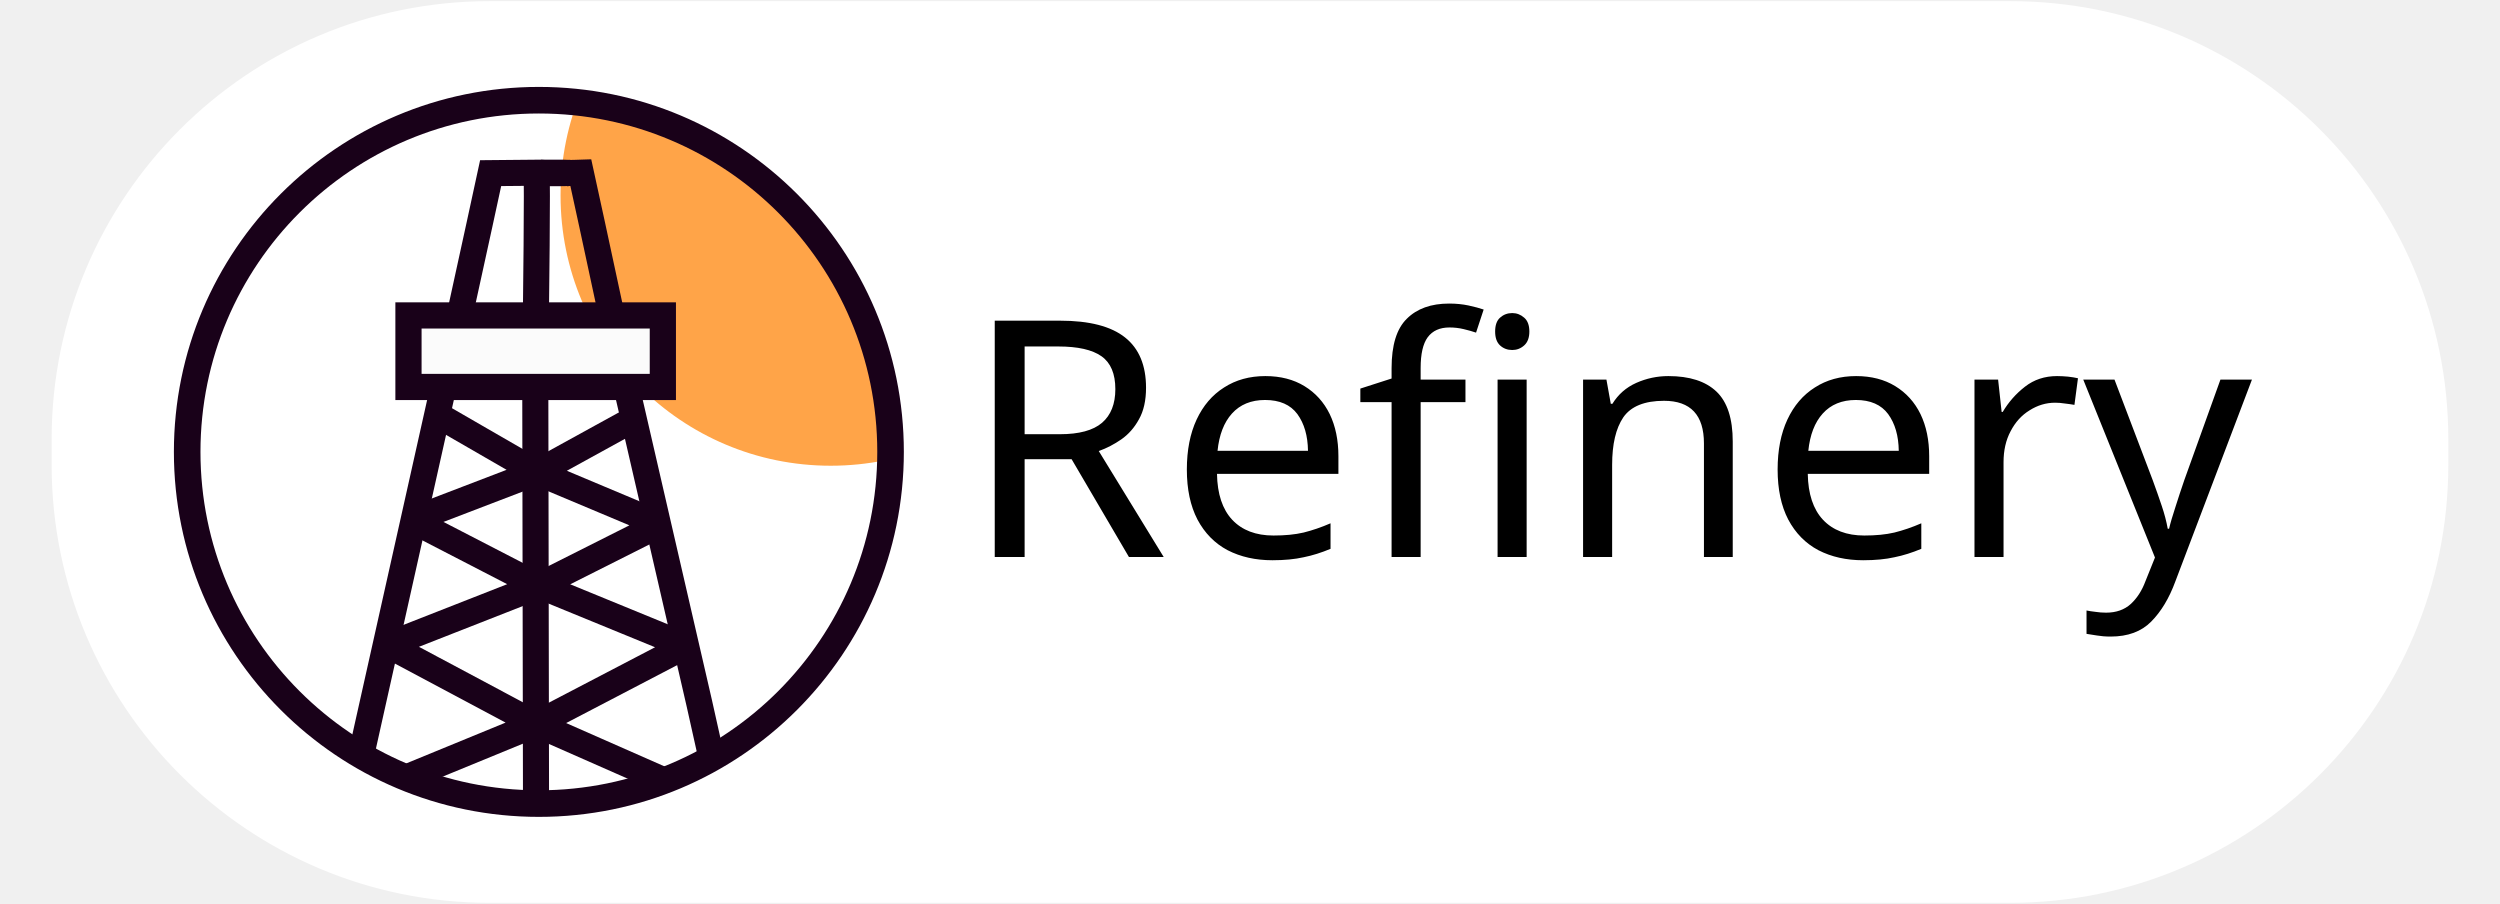
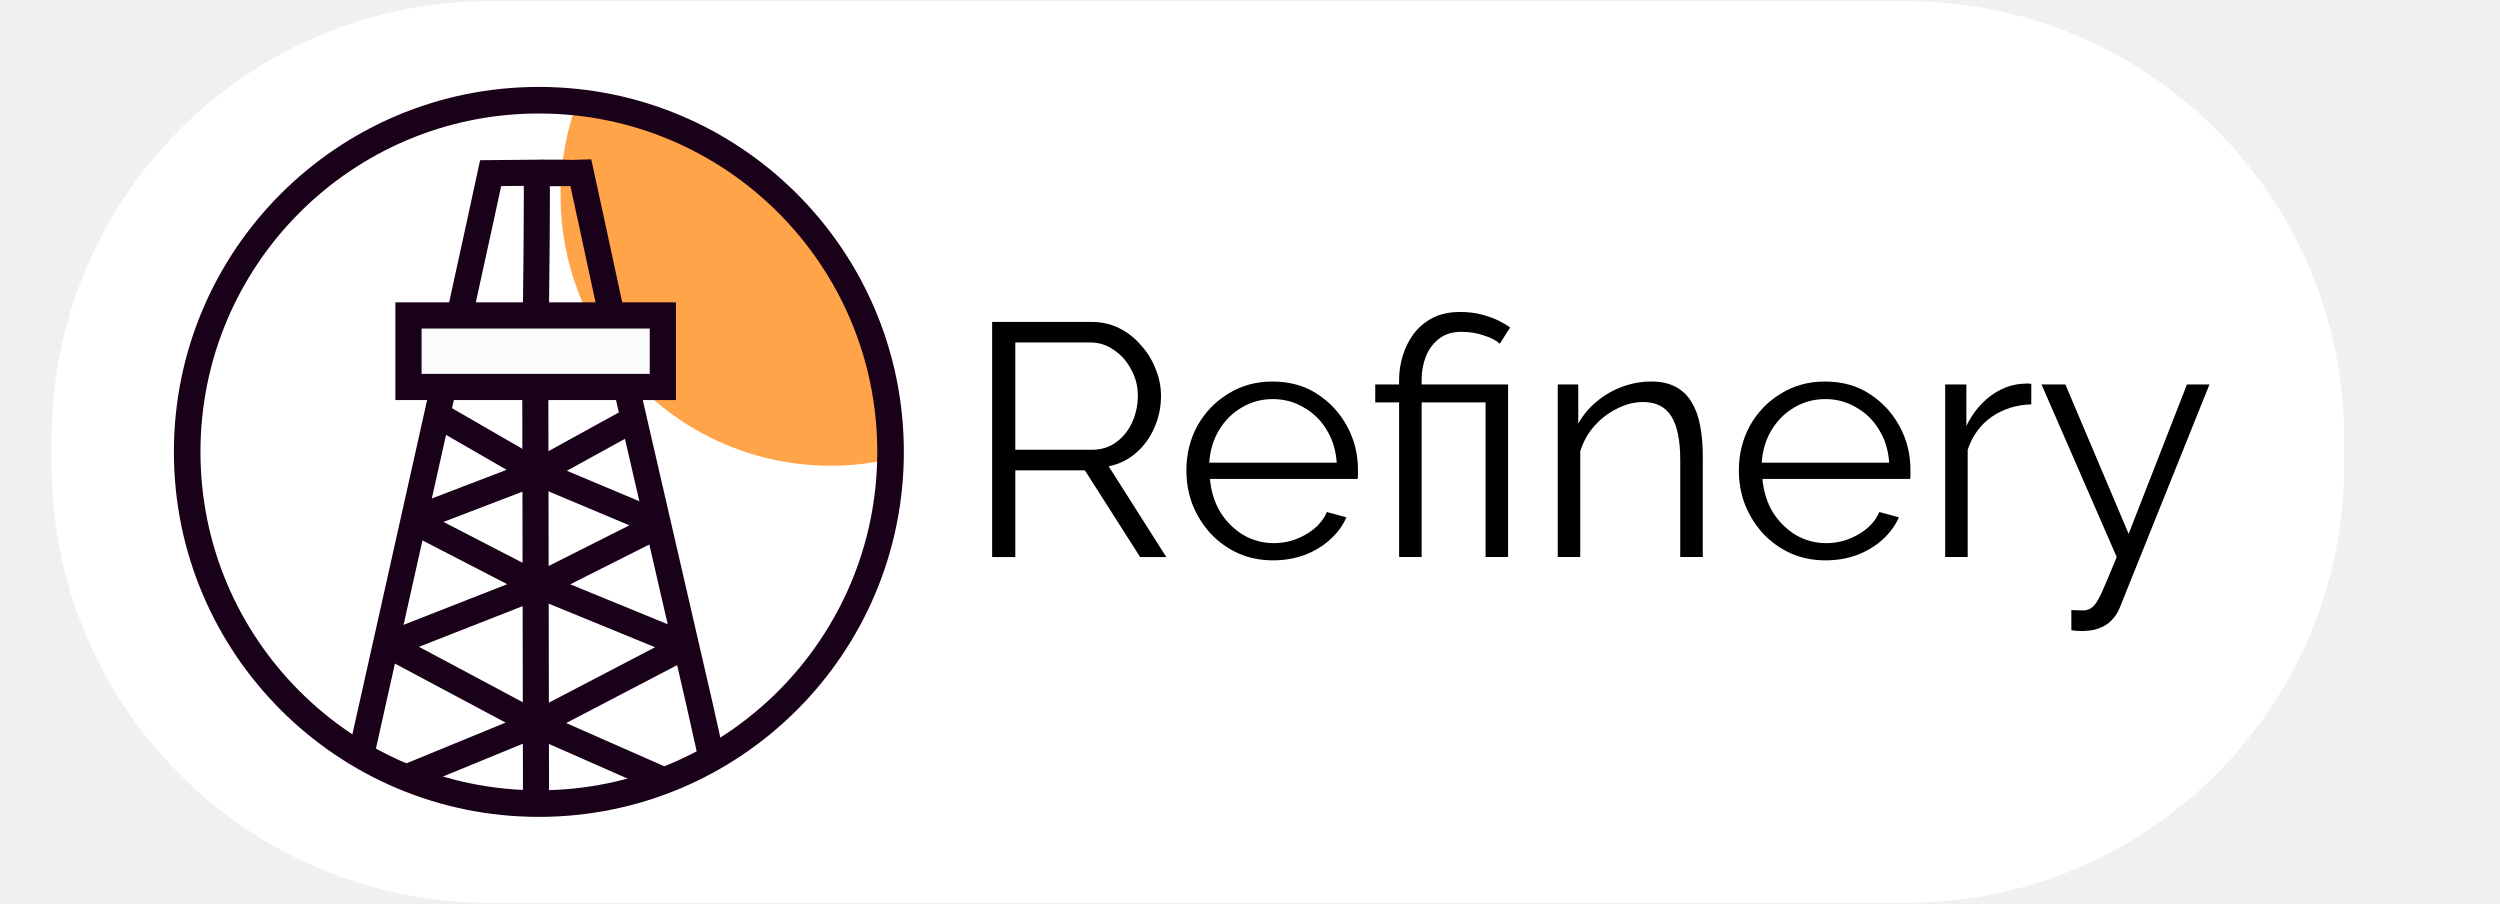
<svg xmlns="http://www.w3.org/2000/svg" width="14.381cm" height="5.199cm" viewBox="0 0 143.808 51.991" version="1.1" id="svg6866">
  <defs id="defs6860">
    <clipPath clipPathUnits="userSpaceOnUse" id="clipPath6751">
      <circle style="opacity:1;fill:none;fill-opacity:1;stroke:#190119;stroke-width:1.302;stroke-linecap:round;stroke-linejoin:bevel;stroke-miterlimit:4;stroke-dasharray:none;stroke-dashoffset:0;stroke-opacity:1;paint-order:normal" id="circle6753" cx="141.622" cy="124.801" r="20.463" />
    </clipPath>
  </defs>
  <g id="layer1" transform="translate(7.93912,-247.9478)">
-     <rect style="opacity:1;fill:#ffffff;stroke:none;stroke-width:0.13" id="rect44" width="137.869" height="51.869" x="-4.971" y="248.014" ry="25.2" />
+     <rect style="opacity:1;fill:#ffffff;stroke:none;stroke-width:0.127" id="rect44" width="131.884" height="51.869" x="-4.971" y="248.014" ry="25.2" />
    <g id="g7453" transform="translate(-1.133929,250.5982)">
      <g transform="translate(-35.59612,-125.2789)" id="g6838" style="display:inline">
        <g transform="translate(-81.26488,23.8125)" id="g6762">
          <g id="g6745" transform="translate(-0.4009043,0.2672695)" clip-path="url(#clipPath6751)">
            <rect y="95.904" x="103.58" height="61.043" width="65.768" id="rect6521" style="opacity:1;fill:none;fill-opacity:1;stroke:none;stroke-width:1.5;stroke-linecap:round;stroke-linejoin:bevel;stroke-miterlimit:4;stroke-dasharray:none;stroke-dashoffset:0;stroke-opacity:1;paint-order:normal" />
            <circle r="15.542" cy="109.798" cx="158.242" id="path6519" style="opacity:1;fill:#ffa448;fill-opacity:1;stroke:none;stroke-width:0.1;stroke-linecap:round;stroke-linejoin:bevel;stroke-miterlimit:4;stroke-dasharray:none;stroke-dashoffset:0;stroke-opacity:1;paint-order:normal" />
            <path id="path6511" d="m 141.282,116.694 c 0,0 0.1,-7.99 0.033,-8.257 0.075,0.134 2.551,0.047 2.551,0.047 0,0 1.17,5.346 1.735,8.024 m 0.866,4.215 4.207,18.247 2.269,10.162 -11.643,2.021 -0.053,-30.345" style="opacity:1;fill:none;stroke:#190119;stroke-width:1.5;stroke-linecap:butt;stroke-linejoin:miter;stroke-miterlimit:4;stroke-dasharray:none;stroke-opacity:1" />
            <path id="path6513" d="m 143.028,108.512 c 1.153,-0.067 -4.349,-0.004 -4.349,-0.004 0,0 -1.148,5.314 -1.737,7.968 m -1.002,4.427 -4.276,19.126 -2.339,10.507 11.977,0.618" style="opacity:1;fill:none;stroke:#190119;stroke-width:1.5;stroke-linecap:butt;stroke-linejoin:miter;stroke-miterlimit:4;stroke-dasharray:none;stroke-opacity:1" />
            <path id="path6515" d="m 135.552,122.375 5.811,3.355 7.087,2.977 -7.134,3.591 -8.552,3.355 8.504,4.536 10.725,4.725 -2.126,4.583 -13.749,1.795 -9.449,-3.071 3.969,-3.638 10.583,-4.347 8.693,-4.536 -8.646,-3.544 -7.134,-3.685 7.276,-2.788 5.67,-3.118" style="opacity:1;fill:none;stroke:#190119;stroke-width:1.5;stroke-linecap:butt;stroke-linejoin:bevel;stroke-miterlimit:4;stroke-dasharray:none;stroke-opacity:1" />
            <rect y="116.694" x="133.952" height="4.115" width="14.633" id="rect6501" style="opacity:1;fill:#fbfbfb;fill-opacity:1;stroke:#190119;stroke-width:1.508;stroke-linecap:round;stroke-linejoin:miter;stroke-miterlimit:4;stroke-dasharray:none;stroke-dashoffset:0;stroke-opacity:1;paint-order:normal" />
          </g>
        </g>
        <circle r="20.231" cy="148.624" cx="59.787" id="path6764" style="opacity:1;fill:none;fill-opacity:0;stroke:#190119;stroke-width:1.529;stroke-linecap:round;stroke-linejoin:bevel;stroke-miterlimit:4;stroke-dasharray:none;stroke-dashoffset:0;stroke-opacity:1;paint-order:normal" />
      </g>
    </g>
-     <text xml:space="preserve" style="font-style:normal;font-weight:normal;font-size:10.583px;line-height:1.25;font-family:sans-serif;letter-spacing:0px;word-spacing:0px;fill:#000000;fill-opacity:1;stroke:none;stroke-width:0.265" x="47.436" y="279.991" id="text7441">
-       <tspan id="tspan7439" x="47.436" y="279.991" style="font-style:normal;font-variant:normal;font-weight:normal;font-stretch:normal;font-size:19.05px;font-family:Raleway;-inkscape-font-specification:Raleway;stroke-width:0.265">Refinery</tspan>
-     </text>
+     <g aria-label="Refinery" id="text7441" style="font-size:10.583px;line-height:1.25;letter-spacing:0px;word-spacing:0px;stroke-width:0.265">
+       <path d="m 49.131,279.991 v -13.525 h 5.715 q 0.876,0 1.6,0.362 0.724,0.362 1.257,0.991 0.552,0.61 0.838,1.372 0.305,0.743 0.305,1.524 0,0.972 -0.381,1.829 -0.362,0.857 -1.048,1.448 -0.667,0.591 -1.581,0.781 l 3.315,5.22 h -1.505 l -3.181,-4.991 h -4 v 4.991 z m 1.333,-6.172 h 4.42 q 0.8,0 1.391,-0.438 0.591,-0.438 0.914,-1.143 0.324,-0.724 0.324,-1.524 0,-0.819 -0.381,-1.505 -0.362,-0.705 -0.991,-1.124 -0.61,-0.438 -1.372,-0.438 h -4.305 z" style="font-size:19.05px;font-family:Raleway;-inkscape-font-specification:Raleway" id="path5719" />
+       <path d="m 65.278,280.182 q -1.067,0 -1.981,-0.4 -0.914,-0.419 -1.581,-1.124 -0.667,-0.724 -1.048,-1.657 -0.362,-0.933 -0.362,-2 0,-1.391 0.629,-2.553 0.648,-1.162 1.772,-1.848 1.124,-0.705 2.553,-0.705 1.467,0 2.553,0.705 1.105,0.705 1.734,1.867 0.629,1.143 0.629,2.515 0,0.152 0,0.305 0,0.133 -0.019,0.21 h -8.496 q 0.095,1.067 0.591,1.905 0.514,0.819 1.314,1.314 0.819,0.476 1.772,0.476 0.972,0 1.829,-0.495 0.876,-0.495 1.219,-1.295 l 1.124,0.305 q -0.305,0.705 -0.933,1.276 -0.629,0.572 -1.486,0.895 -0.838,0.305 -1.81,0.305 z m -3.658,-5.62 h 7.334 q -0.076,-1.086 -0.591,-1.905 -0.495,-0.819 -1.314,-1.276 -0.8,-0.476 -1.772,-0.476 -0.972,0 -1.772,0.476 -0.8,0.457 -1.314,1.295 -0.495,0.819 -0.572,1.886 z" style="font-size:19.05px;font-family:Raleway;-inkscape-font-specification:Raleway" id="path5721" />
+       <path d="m 72.542,271.095 h -1.372 v -1.029 h 1.372 v -0.267 q 0,-0.705 0.21,-1.391 0.21,-0.686 0.629,-1.257 0.438,-0.572 1.086,-0.914 0.667,-0.343 1.581,-0.343 0.705,0 1.257,0.152 0.572,0.152 0.991,0.362 0.419,0.21 0.629,0.381 l -0.591,0.933 q -0.305,-0.286 -0.914,-0.476 -0.591,-0.21 -1.295,-0.21 -0.8,0 -1.314,0.419 -0.495,0.4 -0.743,1.029 -0.229,0.629 -0.229,1.276 v 0.305 h 4.972 v 9.925 h -1.295 v -8.896 h -3.677 v 8.896 h -1.295 z" style="font-size:19.05px;font-family:Raleway;-inkscape-font-specification:Raleway" id="path5723" />
+       <path d="m 90.01,279.991 h -1.295 v -5.544 q 0,-1.753 -0.514,-2.553 -0.514,-0.819 -1.619,-0.819 -0.762,0 -1.505,0.381 -0.743,0.362 -1.314,1.01 -0.552,0.629 -0.8,1.448 v 6.077 h -1.295 v -9.925 h 1.181 v 2.248 q 0.4,-0.724 1.048,-1.257 0.648,-0.552 1.467,-0.857 0.819,-0.305 1.695,-0.305 0.819,0 1.391,0.305 0.572,0.305 0.914,0.876 0.343,0.552 0.495,1.353 0.152,0.781 0.152,1.753 z" style="font-size:19.05px;font-family:Raleway;-inkscape-font-specification:Raleway" id="path5725" />
+       <path d="m 97.059,280.182 q -1.067,0 -1.981,-0.4 -0.914,-0.419 -1.581,-1.124 -0.667,-0.724 -1.048,-1.657 -0.362,-0.933 -0.362,-2 0,-1.391 0.629,-2.553 0.648,-1.162 1.772,-1.848 1.124,-0.705 2.553,-0.705 1.467,0 2.553,0.705 1.105,0.705 1.734,1.867 0.629,1.143 0.629,2.515 0,0.152 0,0.305 0,0.133 -0.019,0.21 h -8.496 q 0.095,1.067 0.591,1.905 0.514,0.819 1.314,1.314 0.819,0.476 1.772,0.476 0.972,0 1.829,-0.495 0.876,-0.495 1.219,-1.295 l 1.124,0.305 q -0.305,0.705 -0.933,1.276 -0.629,0.572 -1.486,0.895 -0.838,0.305 -1.81,0.305 z m -3.658,-5.62 h 7.334 q -0.076,-1.086 -0.591,-1.905 -0.495,-0.819 -1.314,-1.276 -0.8,-0.476 -1.772,-0.476 -0.972,0 -1.772,0.476 -0.8,0.457 -1.314,1.295 -0.495,0.819 -0.572,1.886 z" style="font-size:19.05px;font-family:Raleway;-inkscape-font-specification:Raleway" id="path5727" />
+       <path d="m 108.908,271.209 q -1.295,0.038 -2.286,0.724 -0.972,0.686 -1.372,1.886 v 6.172 h -1.295 v -9.925 h 1.219 v 2.381 q 0.514,-1.048 1.353,-1.695 0.857,-0.648 1.81,-0.724 0.191,-0.019 0.324,-0.019 0.152,0 0.248,0.019 z" style="font-size:19.05px;font-family:Raleway;-inkscape-font-specification:Raleway" id="path5729" />
+       <path d="m 111.213,283.039 q 0.267,0.019 0.514,0.019 0.248,0.019 0.362,-0.019 0.229,-0.038 0.438,-0.267 0.21,-0.229 0.495,-0.876 0.286,-0.648 0.8,-1.905 l -4.324,-9.925 h 1.372 l 3.639,8.592 3.353,-8.592 h 1.295 l -5.144,12.802 q -0.133,0.362 -0.4,0.667 -0.267,0.324 -0.667,0.495 -0.381,0.191 -0.953,0.21 -0.171,0.019 -0.362,0 -0.171,0 -0.419,-0.038 z" style="font-size:19.05px;font-family:Raleway;-inkscape-font-specification:Raleway" id="path5731" />
+     </g>
  </g>
</svg>
